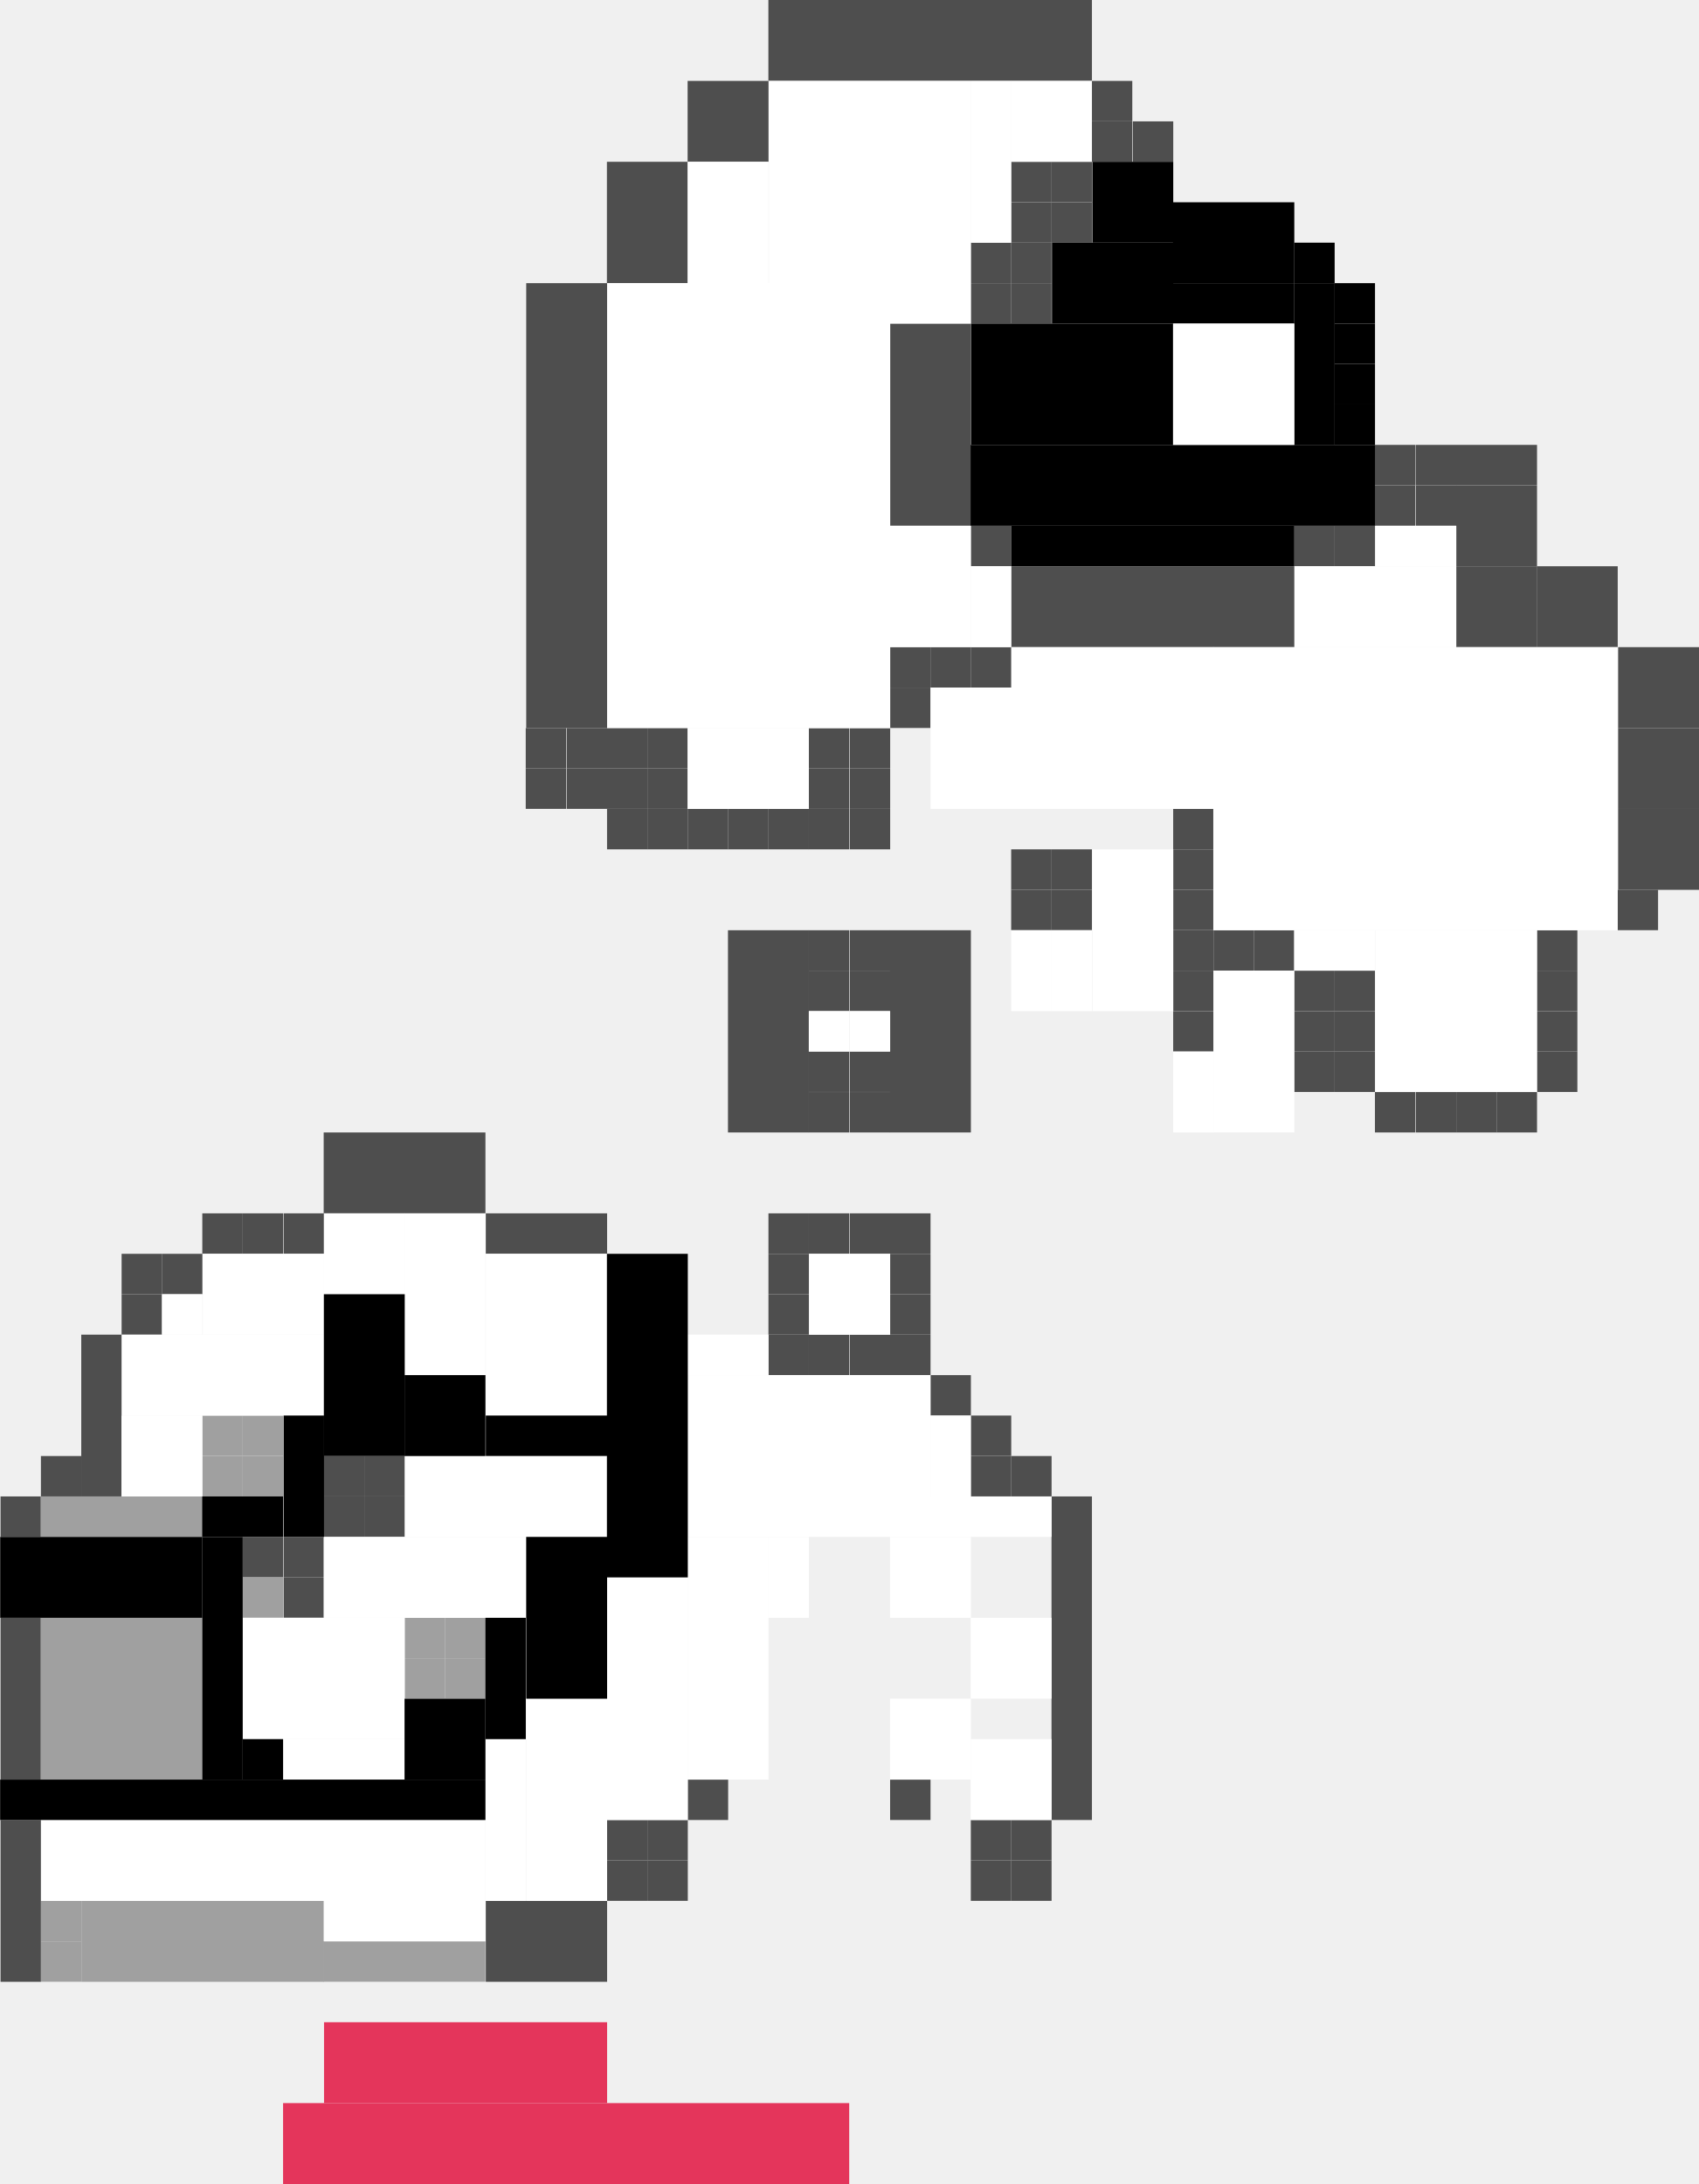
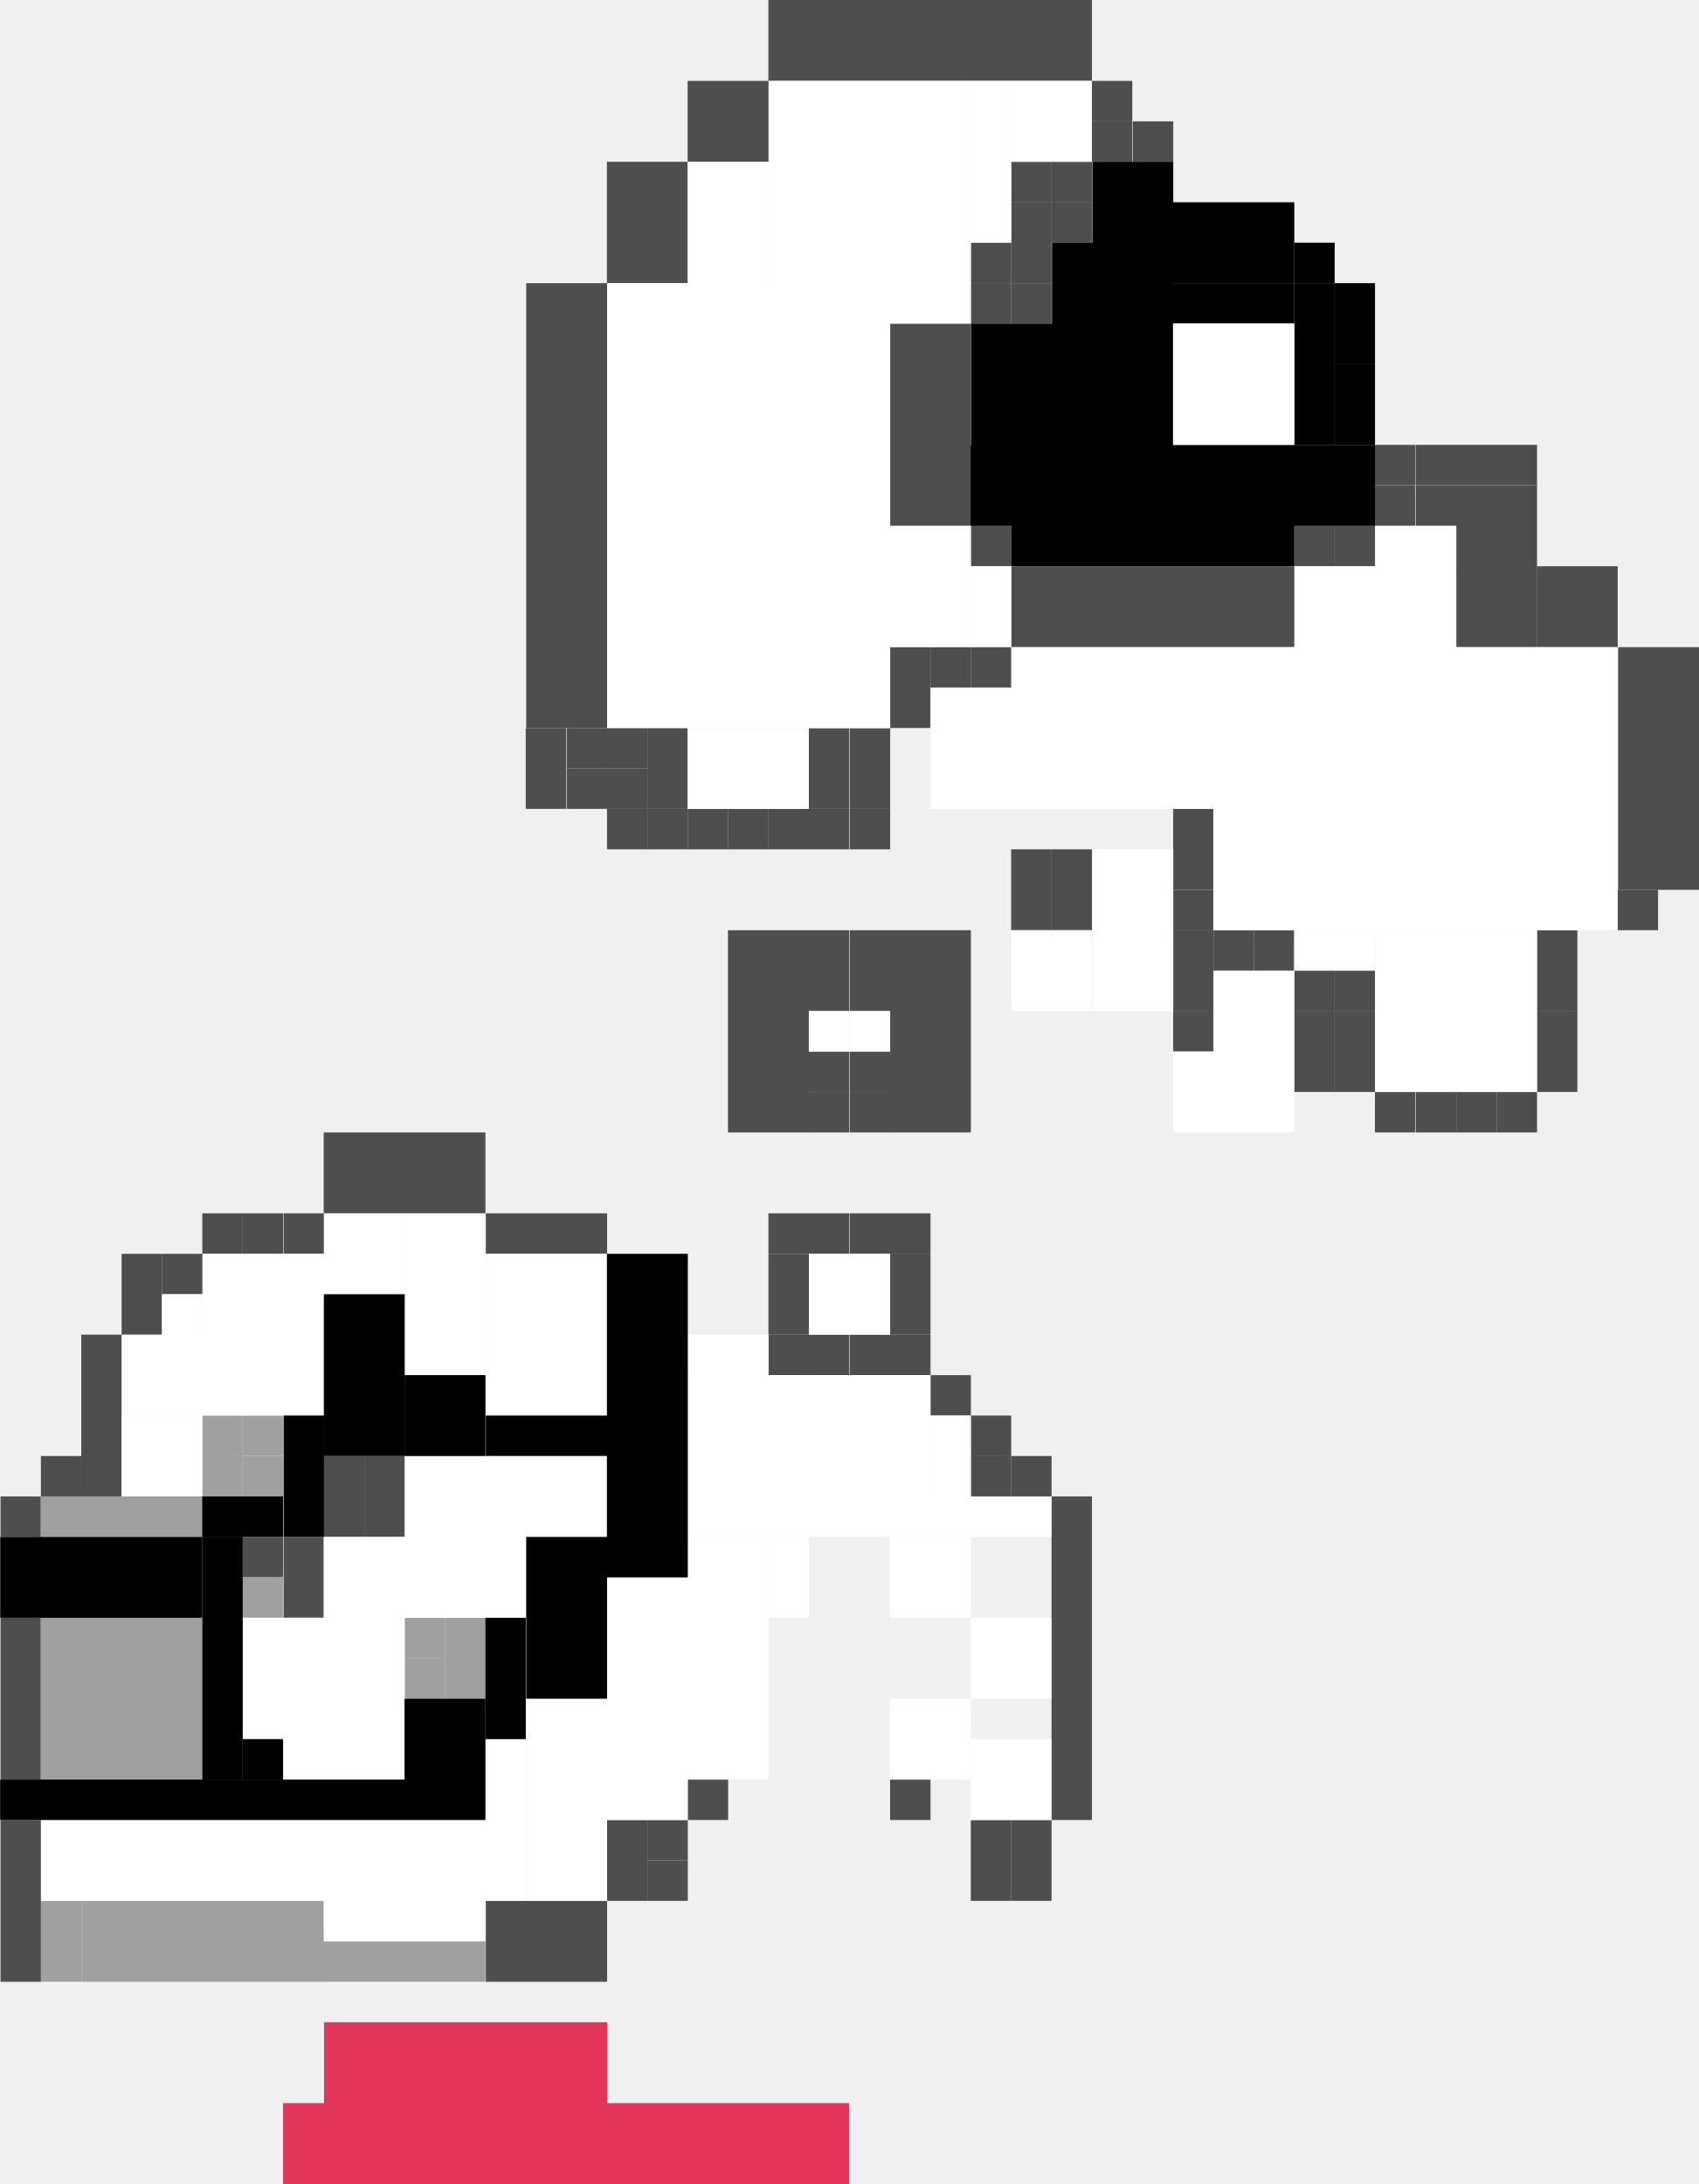
- <svg xmlns="http://www.w3.org/2000/svg" version="1.1" viewBox="0 0 27.781 35.719">
-   <g transform="matrix(-1 0 0 1 166.03 -33.734)">
-     <g fill="#4e4e4e">
-       <g stroke-width=".067">
-         <rect x="138.24" y="44.318" width="1.323" height="1.323" />
-         <rect x="138.24" y="45.641" width="1.323" height="1.323" />
-         <rect x="138.24" y="46.964" width="1.323" height="1.323" />
-         <rect x="139.57" y="42.995" width="1.323" height="1.323" />
-         <rect x="140.89" y="42.995" width="1.323" height="1.323" />
-         <rect x="140.89" y="41.672" width="1.323" height="1.323" />
-         <rect x="151.47" y="45.641" width=".661" height=".661" />
-         <rect x="151.47" y="46.302" width=".661" height=".661" />
-         <rect x="151.47" y="46.964" width=".661" height=".661" />
-         <rect x="152.14" y="46.964" width=".661" height=".661" />
-         <rect x="152.8" y="46.964" width=".661" height=".661" />
-         <rect x="153.46" y="46.964" width=".661" height=".661" />
-         <rect x="154.12" y="46.964" width=".661" height=".661" />
-         <rect x="154.78" y="46.964" width=".661" height=".661" />
-         <rect x="155.44" y="46.964" width=".661" height=".661" />
-         <rect x="155.44" y="46.302" width=".661" height=".661" />
-         <rect x="154.78" y="46.302" width=".661" height=".661" />
-         <rect x="154.78" y="45.641" width=".661" height=".661" />
-         <rect x="155.44" y="45.641" width=".661" height=".661" />
-         <rect x="152.14" y="46.302" width=".661" height=".661" />
-         <rect x="152.14" y="45.641" width=".661" height=".661" />
-         <rect x="156.1" y="46.302" width=".661" height=".661" />
-         <rect x="156.77" y="46.302" width=".661" height=".661" />
-         <rect x="156.77" y="45.641" width=".661" height=".661" />
-         <rect x="156.1" y="45.641" width=".661" height=".661" />
-       </g>
-       <rect x="156.1" y="38.365" width="1.323" height="7.276" stroke-width=".314" />
-       <rect x="154.78" y="36.38" width="1.323" height="1.984" stroke-width=".164" />
-       <rect x="153.46" y="35.057" width="1.323" height="1.323" stroke-width=".134" />
-       <rect x="148.17" y="33.734" width="5.292" height="1.323" stroke-width=".268" />
-       <g stroke-width=".067">
-         <rect x="147.51" y="35.057" width=".661" height=".661" />
-         <rect x="147.51" y="35.719" width=".661" height=".661" />
-         <rect x="146.84" y="35.719" width=".661" height=".661" />
-         <rect x="148.17" y="36.38" width=".661" height=".661" />
-         <rect x="148.17" y="37.042" width=".661" height=".661" />
-         <rect x="148.83" y="36.38" width=".661" height=".661" />
-         <rect x="148.83" y="37.042" width=".661" height=".661" />
-         <rect x="148.83" y="37.703" width=".661" height=".661" />
-         <rect x="149.49" y="37.703" width=".661" height=".661" />
-         <rect x="149.49" y="38.365" width=".661" height=".661" />
-         <rect x="148.83" y="38.365" width=".661" height=".661" />
-       </g>
-       <rect x="150.15" y="39.026" width="1.323" height="3.307" stroke-width=".212" />
-       <rect x="149.49" y="42.333" width=".661" height=".661" stroke-width=".067" />
-       <rect x="144.86" y="42.995" width="4.63" height="1.323" stroke-width=".251" />
-       <g stroke-width=".067">
-         <rect x="144.2" y="42.333" width=".661" height=".661" />
-         <rect x="143.54" y="42.333" width=".661" height=".661" />
-         <rect x="142.88" y="41.672" width=".661" height=".661" />
-       </g>
-       <rect x="140.89" y="41.01" width="1.984" height=".661" stroke-width=".116" />
-       <g stroke-width=".067">
-         <rect x="142.88" y="41.01" width=".661" height=".661" />
-         <rect x="142.21" y="41.672" width=".661" height=".661" />
-         <rect x="138.91" y="48.286" width=".661" height=".661" />
-         <rect x="140.23" y="48.948" width=".661" height=".661" />
-         <rect x="140.23" y="49.609" width=".661" height=".661" />
-         <rect x="140.23" y="50.271" width=".661" height=".661" />
-         <rect x="140.23" y="50.932" width=".661" height=".661" />
-         <rect x="140.89" y="51.594" width=".661" height=".661" />
-         <rect x="141.55" y="51.594" width=".661" height=".661" />
-         <rect x="142.21" y="51.594" width=".661" height=".661" />
-         <rect x="142.88" y="51.594" width=".661" height=".661" />
-         <rect x="150.81" y="44.979" width=".661" height=".661" />
-         <rect x="150.81" y="44.318" width=".661" height=".661" />
-         <rect x="150.15" y="44.318" width=".661" height=".661" />
-         <rect x="149.49" y="44.318" width=".661" height=".661" />
-         <rect x="146.18" y="46.964" width=".661" height=".661" />
-         <rect x="146.18" y="47.625" width=".661" height=".661" />
-         <rect x="148.17" y="47.625" width=".661" height=".661" />
-         <rect x="148.17" y="48.286" width=".661" height=".661" />
-         <rect x="148.83" y="48.286" width=".661" height=".661" />
-         <rect x="148.83" y="47.625" width=".661" height=".661" />
-         <rect x="146.18" y="48.286" width=".661" height=".661" />
-         <rect x="146.18" y="48.948" width=".661" height=".661" />
-         <rect x="146.18" y="49.609" width=".661" height=".661" />
-         <rect x="146.18" y="50.271" width=".661" height=".661" />
-         <rect x="145.52" y="48.948" width=".661" height=".661" />
-         <rect x="144.86" y="48.948" width=".661" height=".661" />
-         <rect x="143.54" y="50.271" width=".661" height=".661" />
-         <rect x="143.54" y="50.932" width=".661" height=".661" />
-         <rect x="143.54" y="49.609" width=".661" height=".661" />
-         <rect x="144.2" y="49.609" width=".661" height=".661" />
-         <rect x="144.2" y="50.271" width=".661" height=".661" />
-         <rect x="144.2" y="50.932" width=".661" height=".661" />
-       </g>
-       <rect x="150.15" y="48.948" width="1.323" height="3.307" stroke-width=".212" />
-       <rect x="152.8" y="48.948" width="1.323" height="3.307" stroke-width=".212" />
-       <g stroke-width=".067">
-         <rect x="151.47" y="48.948" width=".661" height=".661" />
-         <rect x="152.14" y="48.948" width=".661" height=".661" />
-         <rect x="152.14" y="49.609" width=".661" height=".661" />
-         <rect x="151.47" y="49.609" width=".661" height=".661" />
-         <rect x="151.47" y="51.594" width=".661" height=".661" />
-         <rect x="152.14" y="51.594" width=".661" height=".661" />
-         <rect x="152.14" y="50.932" width=".661" height=".661" />
-         <rect x="151.47" y="50.932" width=".661" height=".661" />
-         <rect x="152.8" y="54.24" width=".661" height=".661" />
-         <rect x="152.8" y="54.901" width=".661" height=".661" />
-         <rect x="152.8" y="55.562" width=".661" height=".661" />
-         <rect x="152.14" y="55.562" width=".661" height=".661" />
-         <rect x="151.47" y="55.562" width=".661" height=".661" />
-         <rect x="150.81" y="55.562" width=".661" height=".661" />
-         <rect x="150.81" y="54.901" width=".661" height=".661" />
-         <rect x="150.81" y="54.24" width=".661" height=".661" />
-         <rect x="150.81" y="53.578" width=".661" height=".661" />
-         <rect x="151.47" y="53.578" width=".661" height=".661" />
-         <rect x="152.14" y="53.578" width=".661" height=".661" />
-         <rect x="152.8" y="53.578" width=".661" height=".661" />
-         <rect x="150.15" y="56.224" width=".661" height=".661" />
-         <rect x="149.49" y="56.885" width=".661" height=".661" />
-         <rect x="149.49" y="57.547" width=".661" height=".661" />
-         <rect x="148.83" y="57.547" width=".661" height=".661" />
-       </g>
-       <rect x="148.17" y="58.208" width=".661" height="5.292" stroke-width=".19" />
-       <g stroke-width=".067">
-         <rect x="149.49" y="63.5" width=".661" height=".661" />
-         <rect x="149.49" y="64.161" width=".661" height=".661" />
-         <rect x="148.83" y="63.5" width=".661" height=".661" />
-         <rect x="148.83" y="64.161" width=".661" height=".661" />
-         <rect x="150.81" y="62.839" width=".661" height=".661" />
-         <rect x="154.12" y="62.839" width=".661" height=".661" />
-         <rect x="154.78" y="63.5" width=".661" height=".661" />
-         <rect x="155.44" y="63.5" width=".661" height=".661" />
-         <rect x="155.44" y="64.161" width=".661" height=".661" />
-         <rect x="154.78" y="64.161" width=".661" height=".661" />
-       </g>
-       <rect x="156.1" y="64.823" width="1.984" height="1.323" stroke-width=".164" />
-       <rect x="165.36" y="63.5" width=".661" height="2.646" stroke-width=".134" />
-       <rect x="165.36" y="60.193" width=".661" height="2.646" stroke-width=".134" />
-       <rect x="165.36" y="58.208" width=".661" height=".661" stroke-width=".067" />
-       <rect x="164.04" y="55.562" width=".661" height="2.646" stroke-width=".134" />
-       <g stroke-width=".067">
-         <rect x="164.7" y="57.547" width=".661" height=".661" />
-         <rect x="163.38" y="54.901" width=".661" height=".661" />
-         <rect x="163.38" y="54.24" width=".661" height=".661" />
-         <rect x="162.72" y="54.24" width=".661" height=".661" />
-         <rect x="162.06" y="53.578" width=".661" height=".661" />
-         <rect x="161.4" y="53.578" width=".661" height=".661" />
-         <rect x="160.73" y="53.578" width=".661" height=".661" />
-       </g>
-       <rect x="158.09" y="52.255" width="2.646" height="1.323" stroke-width=".19" />
-       <rect x="156.1" y="53.578" width="1.984" height=".661" stroke-width=".116" />
-       <g stroke-width=".067">
-         <rect x="159.41" y="58.208" width=".661" height=".661" />
-         <rect x="159.41" y="57.547" width=".661" height=".661" />
-         <rect x="160.07" y="57.547" width=".661" height=".661" />
-         <rect x="160.07" y="58.208" width=".661" height=".661" />
-         <rect x="160.73" y="58.87" width=".661" height=".661" />
-         <rect x="160.73" y="59.531" width=".661" height=".661" />
-         <rect x="161.4" y="58.87" width=".661" height=".661" />
-       </g>
+ <svg xmlns="http://www.w3.org/2000/svg" viewBox="0 0 27.781 35.719">
+   <g fill="#4e4e4e">
+     <g stroke-width=".067">
+       <path d="M27.79 10.584h-1.323v1.323h1.323zM27.79 11.907h-1.323v1.323h1.323zM27.79 13.23h-1.323v1.323h1.323zM26.46 9.261h-1.323v1.323h1.323z" />
+       <path d="M25.14 9.261h-1.323v1.323h1.323zM25.14 7.938h-1.323v1.323h1.323zM14.56 11.907h-.661v.661h.661zM14.56 12.568h-.661v.661h.661zM14.56 13.23h-.661v.661h.661zM13.89 13.23h-.661v.661h.661z" />
+       <path d="M13.23 13.23h-.661v.661h.661z" />
+       <path d="M12.57 13.23h-.661v.661h.661z" />
+       <path d="M11.91 13.23h-.661v.661h.661z" />
+       <path d="M11.25 13.23h-.661v.661h.661z" />
+       <path d="M10.59 13.23h-.661v.661h.661zM10.59 12.568h-.661v.661h.661z" />
+       <path d="M11.25 12.568h-.661v.661h.661zM11.25 11.907h-.661v.661h.661z" />
+       <path d="M10.59 11.907h-.661v.661h.661zM13.89 12.568h-.661v.661h.661zM13.89 11.907h-.661v.661h.661zM9.93 12.568h-.661v.661h.661zM9.26 12.568h-.661v.661h.661zM9.26 11.907h-.661v.661h.661z" />
+       <path d="M9.93 11.907h-.661v.661h.661z" />
    </g>
-     <g fill="#a0a0a0">
-       <g stroke-width=".067">
-         <rect x="161.4" y="59.531" width=".661" height=".661" />
-         <rect x="164.7" y="64.823" width=".661" height=".661" />
-         <rect x="164.7" y="65.484" width=".661" height=".661" />
-       </g>
-       <rect x="160.73" y="64.823" width="3.969" height="1.323" stroke-width=".232" />
-       <rect x="158.09" y="65.484" width="2.646" height=".661" stroke-width=".134" />
-       <g stroke-width=".067">
-         <rect x="161.4" y="56.885" width=".661" height=".661" />
-         <rect x="162.06" y="56.885" width=".661" height=".661" />
-         <rect x="162.06" y="57.547" width=".661" height=".661" />
-         <rect x="161.4" y="57.547" width=".661" height=".661" />
-       </g>
-       <rect x="162.72" y="58.208" width="2.646" height=".661" stroke-width=".134" />
-       <rect x="162.72" y="60.193" width="2.646" height="2.646" stroke-width=".268" />
-       <g stroke-width=".067">
-         <rect x="158.75" y="60.193" width=".661" height=".661" />
-         <rect x="158.09" y="60.193" width=".661" height=".661" />
-         <rect x="158.09" y="60.854" width=".661" height=".661" />
-         <rect x="158.75" y="60.854" width=".661" height=".661" />
-       </g>
+     <path d="M9.93 4.631H8.607v7.276H9.93zM11.25 2.646H9.927V4.63h1.323zM12.57 1.323h-1.323v1.323h1.323zM17.86 0h-5.292v1.323h5.292z" />
+     <g stroke-width=".067">
+       <path d="M18.52 1.323h-.661v.661h.661zM18.52 1.985h-.661v.661h.661zM19.19 1.985h-.661v.661h.661zM17.86 2.646h-.661v.661h.661zM17.86 3.308h-.661v.661h.661z" />
+       <path d="M17.2 2.646h-.661v.661h.661zM17.2 3.308h-.661v.661h.661zM17.2 3.969h-.661v.661h.661z" />
+       <path d="M16.54 3.969h-.661v.661h.661zM16.54 4.631h-.661v.661h.661z" />
+       <path d="M17.2 4.631h-.661v.661h.661z" />
    </g>
-     <rect x="144.86" y="42.333" width="4.63" height=".661" stroke-width=".177" />
-     <rect x="143.54" y="41.01" width="6.615" height="1.323" stroke-width=".3" />
-     <rect x="146.84" y="39.026" width="3.307" height="1.984" stroke-width=".259" />
-     <rect x="146.84" y="37.703" width="1.984" height="1.323" stroke-width=".164" />
-     <rect x="146.84" y="36.38" width="1.323" height="1.323" stroke-width=".134" />
+     <path d="M15.88 5.292h-1.323v3.307h1.323zM16.54 8.599h-.661v.661h.661zM21.17 9.261h-4.63v1.323h4.63z" />
    <g stroke-width=".067">
-       <rect x="143.54" y="40.349" width=".661" height=".661" />
-       <rect x="143.54" y="39.688" width=".661" height=".661" />
-       <rect x="143.54" y="39.026" width=".661" height=".661" />
-       <rect x="143.54" y="38.365" width=".661" height=".661" />
-       <rect x="144.2" y="37.703" width=".661" height=".661" />
+       <path d="M21.83 8.599h-.661v.661h.661z" />
+       <path d="M22.49 8.599h-.661v.661h.661zM23.15 7.938h-.661v.661h.661z" />
    </g>
-     <rect x="144.86" y="37.042" width="1.984" height="1.323" stroke-width=".164" />
-     <rect x="144.2" y="38.365" width=".661" height="2.646" stroke-width=".134" />
-     <rect x="144.86" y="38.365" width="1.984" height=".661" stroke-width=".116" />
-     <g fill="#fff">
-       <rect x="151.47" y="50.271" width=".661" height=".661" stroke-width=".067" />
-       <rect x="152.14" y="50.271" width=".661" height=".661" stroke-width=".067" />
-       <rect x="144.86" y="39.026" width="1.984" height="1.984" stroke-width=".201" />
-       <rect x="142.21" y="42.333" width="1.323" height=".661" stroke-width=".095" />
-       <rect x="142.21" y="42.995" width="2.646" height="1.323" stroke-width=".19" />
-       <rect x="139.57" y="44.318" width="6.615" height="4.63" stroke-width=".561" />
-       <rect x="146.18" y="44.318" width="3.307" height=".661" stroke-width=".15" />
-       <rect x="146.18" y="44.979" width="4.63" height="1.984" stroke-width=".307" />
-       <rect x="146.84" y="47.625" width="1.323" height="2.646" stroke-width=".19" />
-       <g stroke-width=".067">
-         <rect x="148.17" y="48.948" width=".661" height=".661" />
-         <rect x="148.83" y="48.948" width=".661" height=".661" />
-         <rect x="148.83" y="49.609" width=".661" height=".661" />
-         <rect x="148.17" y="49.609" width=".661" height=".661" />
-       </g>
-       <rect x="143.54" y="48.948" width="1.323" height=".661" stroke-width=".095" />
-       <rect x="140.89" y="48.948" width="2.646" height="2.646" stroke-width=".268" />
-       <rect x="144.86" y="49.609" width="1.323" height="2.646" stroke-width=".19" />
-       <rect x="146.18" y="50.932" width=".661" height=".661" stroke-width=".067" />
-       <rect x="146.18" y="51.594" width=".661" height=".661" stroke-width=".067" />
-       <rect x="151.47" y="54.24" width="1.323" height="1.323" stroke-width=".134" />
-       <rect x="153.46" y="55.562" width="1.323" height=".661" stroke-width=".095" />
-       <rect x="150.81" y="56.224" width="3.969" height="2.646" stroke-width=".328" />
-       <rect x="150.15" y="56.885" width=".661" height="1.323" stroke-width=".095" />
-       <rect x="148.83" y="58.208" width="1.984" height=".661" stroke-width=".116" />
-       <g stroke-width=".134">
-         <rect x="150.15" y="58.87" width="1.323" height="1.323" />
-         <rect x="148.83" y="60.193" width="1.323" height="1.323" />
-         <rect x="150.15" y="61.516" width="1.323" height="1.323" />
-         <rect x="148.83" y="62.177" width="1.323" height="1.323" />
-       </g>
-       <rect x="152.8" y="58.87" width=".661" height="1.323" stroke-width=".095" />
-       <rect x="153.46" y="58.87" width="1.323" height="3.969" stroke-width=".232" />
-       <rect x="154.78" y="59.531" width="1.323" height="3.969" stroke-width=".232" />
-       <rect x="156.1" y="61.516" width="1.323" height="3.307" stroke-width=".212" />
-       <rect x="157.43" y="62.177" width=".661" height="2.646" stroke-width=".134" />
-       <rect x="158.09" y="63.5" width="2.646" height="1.984" stroke-width=".232" />
-       <rect x="160.73" y="63.5" width="4.63" height="1.323" stroke-width=".251" />
-       <rect x="159.41" y="62.177" width="1.984" height=".661" stroke-width=".116" />
-       <rect x="159.41" y="60.193" width="2.646" height="1.984" stroke-width=".232" />
-       <rect x="156.1" y="57.547" width="3.307" height="1.323" stroke-width=".212" />
-       <rect x="157.43" y="58.87" width="3.307" height="1.323" stroke-width=".212" />
-       <rect x="162.72" y="56.885" width="1.323" height="1.323" stroke-width=".134" />
-       <rect x="160.73" y="55.563" width="3.307" height="1.323" stroke-width=".212" />
-       <rect x="162.72" y="54.901" width=".661" height=".661" stroke-width=".067" />
-       <rect x="160.73" y="54.24" width="1.984" height="1.323" stroke-width=".164" />
-       <rect x="159.41" y="53.578" width="1.323" height="1.323" stroke-width=".134" />
-       <rect x="158.09" y="53.578" width="1.323" height="2.646" stroke-width=".19" />
-       <rect x="156.1" y="54.24" width="1.984" height="2.646" stroke-width=".232" />
-       <rect x="149.49" y="42.995" width=".661" height="1.323" stroke-width=".095" />
-       <rect x="150.15" y="42.333" width="1.323" height="1.984" stroke-width=".164" />
-       <rect x="152.8" y="45.641" width="1.984" height="1.323" stroke-width=".164" />
-       <rect x="151.47" y="38.365" width="4.63" height="7.276" stroke-width=".588" />
-       <rect x="150.15" y="35.057" width="1.323" height="3.969" stroke-width=".232" />
-       <rect x="149.49" y="35.057" width=".661" height="2.646" stroke-width=".134" />
-       <rect x="148.17" y="35.057" width="1.323" height="1.323" stroke-width=".134" />
-       <rect x="151.47" y="35.057" width="1.984" height="10.583" stroke-width=".464" />
-       <rect x="153.46" y="36.38" width="1.323" height="9.26" stroke-width=".355" />
+     <path d="M25.14 7.276h-1.984v.661h1.984z" />
+     <g stroke-width=".067">
+       <path d="M23.15 7.276h-.661v.661h.661zM23.82 7.938h-.661v.661h.661zM27.12 14.552h-.661v.661h.661zM25.8 15.214h-.661v.661h.661zM25.8 15.875h-.661v.661h.661zM25.8 16.537h-.661v.661h.661zM25.8 17.198h-.661v.661h.661zM25.14 17.86h-.661v.661h.661z" />
+       <path d="M24.48 17.86h-.661v.661h.661z" />
+       <path d="M23.82 17.86h-.661v.661h.661zM23.15 17.86h-.661v.661h.661zM15.22 11.245h-.661v.661h.661zM15.22 10.584h-.661v.661h.661z" />
+       <path d="M15.88 10.584h-.661v.661h.661z" />
+       <path d="M16.54 10.584h-.661v.661h.661zM19.85 13.23h-.661v.661h.661zM19.85 13.891h-.661v.661h.661zM17.86 13.891h-.661v.661h.661zM17.86 14.552h-.661v.661h.661z" />
+       <path d="M17.2 14.552h-.661v.661h.661zM17.2 13.891h-.661v.661h.661zM19.85 14.552h-.661v.661h.661zM19.85 15.214h-.661v.661h.661zM19.85 15.875h-.661v.661h.661zM19.85 16.537h-.661v.661h.661z" />
+       <path d="M20.51 15.214h-.661v.661h.661z" />
+       <path d="M21.17 15.214h-.661v.661h.661zM22.49 16.537h-.661v.661h.661zM22.49 17.198h-.661v.661h.661zM22.49 15.875h-.661v.661h.661z" />
+       <path d="M21.83 15.875h-.661v.661h.661zM21.83 16.537h-.661v.661h.661zM21.83 17.198h-.661v.661h.661z" />
    </g>
-     <rect x="154.78" y="54.24" width="1.323" height="5.292" stroke-width=".19" />
-     <rect x="156.1" y="56.885" width="1.984" height=".661" stroke-width=".116" />
+     <path d="M15.88 15.214h-1.323v3.307h1.323zM13.23 15.214h-1.323v3.307h1.323z" />
    <g stroke-width=".067">
-       <rect x="158.09" y="56.224" width="1.323" height="1.323" />
-       <rect x="159.41" y="54.901" width="1.323" height="2.646" />
-       <rect x="160.73" y="56.885" width=".661" height="1.984" />
-       <rect x="161.4" y="58.208" width="1.323" height=".661" />
-       <rect x="162.06" y="58.87" width=".661" height="3.969" />
-       <rect x="162.72" y="58.87" width="3.307" height="1.323" />
-       <rect x="158.09" y="62.839" width="7.938" height=".661" />
-       <rect x="161.4" y="62.177" width=".661" height=".661" />
-       <rect x="158.09" y="61.516" width="1.323" height="1.323" />
-       <rect x="157.43" y="60.193" width=".661" height="1.984" />
-       <rect x="156.1" y="58.87" width="1.323" height="2.646" />
+       <path d="M14.56 15.214h-.661v.661h.661zM13.89 15.214h-.661v.661h.661zM13.89 15.875h-.661v.661h.661zM14.56 15.875h-.661v.661h.661zM14.56 17.86h-.661v.661h.661zM13.89 17.86h-.661v.661h.661zM13.89 17.198h-.661v.661h.661zM14.56 17.198h-.661v.661h.661zM13.23 20.506h-.661v.661h.661zM13.23 21.167h-.661v.661h.661z" />
+       <path d="M13.23 21.828h-.661v.661h.661z" />
+       <path d="M13.89 21.828h-.661v.661h.661zM14.56 21.828h-.661v.661h.661z" />
+       <path d="M15.22 21.828h-.661v.661h.661z" />
+       <path d="M15.22 21.167h-.661v.661h.661zM15.22 20.506h-.661v.661h.661zM15.22 19.844h-.661v.661h.661z" />
+       <path d="M14.56 19.844h-.661v.661h.661zM13.89 19.844h-.661v.661h.661z" />
+       <path d="M13.23 19.844h-.661v.661h.661zM15.88 22.49h-.661v.661h.661zM16.54 23.151h-.661v.661h.661zM16.54 23.813h-.661v.661h.661z" />
+       <path d="M17.2 23.813h-.661v.661h.661z" />
    </g>
-     <rect x="152.14" y="68.13" width="9.26" height="1.323" fill="#e4355b" stroke-width=".067" />
-     <rect x="156.1" y="66.807" width="4.63" height="1.323" fill="#e4355b" stroke-width=".067" />
+     <path d="M17.86 24.474h-.661v5.292h.661z" />
+     <g stroke-width=".067">
+       <path d="M16.54 29.766h-.661v.661h.661zM16.54 30.427h-.661v.661h.661z" />
+       <path d="M17.2 29.766h-.661v.661h.661zM17.2 30.427h-.661v.661h.661zM15.22 29.105h-.661v.661h.661zM11.91 29.105h-.661v.661h.661z" />
+       <path d="M11.25 29.766h-.661v.661h.661z" />
+       <path d="M10.59 29.766h-.661v.661h.661zM10.59 30.427h-.661v.661h.661z" />
+       <path d="M11.25 30.427h-.661v.661h.661z" />
+     </g>
+     <path d="M9.93 31.089H7.946v1.323H9.93zM.67 29.766H.009v2.646H.67zM.67 26.459H.009v2.646H.67zM.67 24.474H.009v.661H.67zM1.99 21.828h-.661v2.646h.661z" />
+     <g stroke-width=".067">
+       <path d="M1.33 23.813H.669v.661h.661zM2.65 21.167h-.661v.661h.661zM2.65 20.506h-.661v.661h.661z" />
+       <path d="M3.31 20.506h-.661v.661h.661zM3.97 19.844h-.661v.661h.661z" />
+       <path d="M4.63 19.844h-.661v.661h.661zM5.3 19.844h-.661v.661H5.3z" />
+     </g>
+     <path d="M7.94 18.521H5.294v1.323H7.94zM9.93 19.844H7.946v.661H9.93z" />
+     <g stroke-width=".067">
+       <path d="M6.62 24.474h-.661v.661h.661zM6.62 23.813h-.661v.661h.661z" />
+       <path d="M5.96 23.813h-.661v.661h.661zM5.96 24.474h-.661v.661h.661zM5.3 25.136h-.661v.661H5.3zM5.3 25.797h-.661v.661H5.3zM4.63 25.136h-.661v.661h.661z" />
+     </g>
  </g>
+   <g fill="#a0a0a0">
+     <g stroke-width=".067">
+       <path d="M4.63 25.797h-.661v.661h.661zM1.33 31.089H.669v.661h.661zM1.33 31.75H.669v.661h.661z" />
+     </g>
+     <path d="M5.3 31.089H1.331v1.323H5.3z" />
+     <path d="M7.94 31.75H5.294v.661H7.94z" />
+     <g stroke-width=".067">
+       <path d="M4.63 23.151h-.661v.661h.661z" />
+       <path d="M3.97 23.151h-.661v.661h.661zM3.97 23.813h-.661v.661h.661z" />
+       <path d="M4.63 23.813h-.661v.661h.661z" />
+     </g>
+     <path d="M3.31 24.474H.664v.661H3.31zM3.31 26.459H.664v2.646H3.31z" />
+     <g stroke-width=".067">
+       <path d="M7.28 26.459h-.661v.661h.661z" />
+       <path d="M7.94 26.459h-.661v.661h.661zM7.94 27.12h-.661v.661h.661z" />
+       <path d="M7.28 27.12h-.661v.661h.661z" />
+     </g>
+   </g>
+   <path d="M21.17 8.599h-4.63v.661h4.63zM22.49 7.276h-6.615v1.323h6.615zM19.19 5.292h-3.307v1.984h3.307zM19.19 3.969h-1.984v1.323h1.984zM19.19 2.646h-1.323v1.323h1.323z" />
+   <g stroke-width=".067">
+     <path d="M22.49 6.615h-.661v.661h.661zM22.49 5.954h-.661v.661h.661zM22.49 5.292h-.661v.661h.661zM22.49 4.631h-.661v.661h.661zM21.83 3.969h-.661v.661h.661z" />
+   </g>
+   <path d="M21.17 3.308h-1.984v1.323h1.984zM21.83 4.631h-.661v2.646h.661z" />
+   <path d="M21.17 4.631h-1.984v.661h1.984z" />
+   <g fill="#fff">
+     <path d="M14.56 16.537h-.661v.661h.661zM13.89 16.537h-.661v.661h.661zM21.17 5.292h-1.984v1.984h1.984zM23.82 8.599h-1.323v.661h1.323zM23.82 9.261h-2.646v1.323h2.646zM26.46 10.584h-6.615v4.63h6.615z" />
+     <path d="M19.85 10.584h-3.307v.661h3.307zM19.85 11.245h-4.63v1.984h4.63zM19.19 13.891h-1.323v2.646h1.323z" />
+     <g stroke-width=".067">
+       <path d="M17.86 15.214h-.661v.661h.661z" />
+       <path d="M17.2 15.214h-.661v.661h.661zM17.2 15.875h-.661v.661h.661z" />
+       <path d="M17.86 15.875h-.661v.661h.661z" />
+     </g>
+     <path d="M22.49 15.214h-1.323v.661h1.323zM25.14 15.214h-2.646v2.646h2.646zM21.17 15.875h-1.323v2.646h1.323z" />
+     <path d="M19.85 17.198h-.661v.661h.661zM19.85 17.86h-.661v.661h.661zM14.56 20.506h-1.323v1.323h1.323zM12.57 21.828h-1.323v.661h1.323zM15.22 22.49h-3.969v2.646h3.969z" />
+     <path d="M15.88 23.151h-.661v1.323h.661zM17.2 24.474h-1.984v.661H17.2z" />
+     <g stroke-width=".134">
+       <path d="M15.88 25.136h-1.323v1.323h1.323zM17.2 26.459h-1.323v1.323H17.2zM15.88 27.782h-1.323v1.323h1.323z" />
+       <path d="M17.2 28.443h-1.323v1.323H17.2z" />
+     </g>
+     <path d="M13.23 25.136h-.661v1.323h.661z" />
+     <path d="M12.57 25.136h-1.323v3.969h1.323z" />
+     <path d="M11.25 25.797H9.927v3.969h1.323z" />
+     <path d="M9.93 27.782H8.607v3.307H9.93zM8.6 28.443h-.661v2.646H8.6z" />
+     <path d="M7.94 29.766H5.294v1.984H7.94z" />
+     <path d="M5.3 29.766H.67v1.323H5.3zM6.62 28.443H4.636v.661H6.62zM6.62 26.459H3.974v1.984H6.62zM9.93 23.813H6.623v1.323H9.93zM8.6 25.136H5.293v1.323H8.6zM3.31 23.151H1.987v1.323H3.31z" />
+     <path d="M5.3 21.829H1.993v1.323H5.3zM3.31 21.167h-.661v.661h.661zM5.3 20.506H3.316v1.323H5.3z" />
+     <path d="M6.62 19.844H5.297v1.323H6.62z" />
+     <path d="M7.94 19.844H6.617v2.646H7.94zM9.93 20.506H7.946v2.646H9.93zM16.54 9.261h-.661v1.323h.661z" />
+     <path d="M15.88 8.599h-1.323v1.984h1.323zM13.23 11.907h-1.984v1.323h1.984z" />
+     <path d="M14.56 4.631H9.93v7.276h4.63z" />
+     <path d="M15.88 1.323h-1.323v3.969h1.323z" />
+     <path d="M16.54 1.323h-.661v2.646h.661z" />
+     <path d="M17.86 1.323h-1.323v1.323h1.323zM14.56 1.323h-1.984v10.583h1.984zM12.57 2.646h-1.323v9.26h1.323z" />
+   </g>
+   <path d="M11.25 20.506H9.927v5.292h1.323z" />
+   <path d="M9.93 23.151H7.946v.661H9.93z" />
+   <g stroke-width=".067">
+     <path d="M7.94 22.49H6.617v1.323H7.94z" />
+     <path d="M6.62 21.167H5.297v2.646H6.62z" />
+     <path d="M5.3 23.151h-.661v1.984H5.3zM4.63 24.474H3.307v.661H4.63zM3.97 25.136h-.661v3.969h.661z" />
+     <path d="M3.31 25.136H.003v1.323H3.31zM7.94 29.105H.002v.661H7.94zM4.63 28.443h-.661v.661h.661zM7.94 27.782H6.617v1.323H7.94z" />
+     <path d="M8.6 26.459h-.661v1.984H8.6zM9.93 25.136H8.607v2.646H9.93z" />
+   </g>
+   <path fill="#e4355b" d="M13.89 34.396H4.63v1.323h9.26zM9.93 33.073H5.3v1.323h4.63z" />
</svg>
